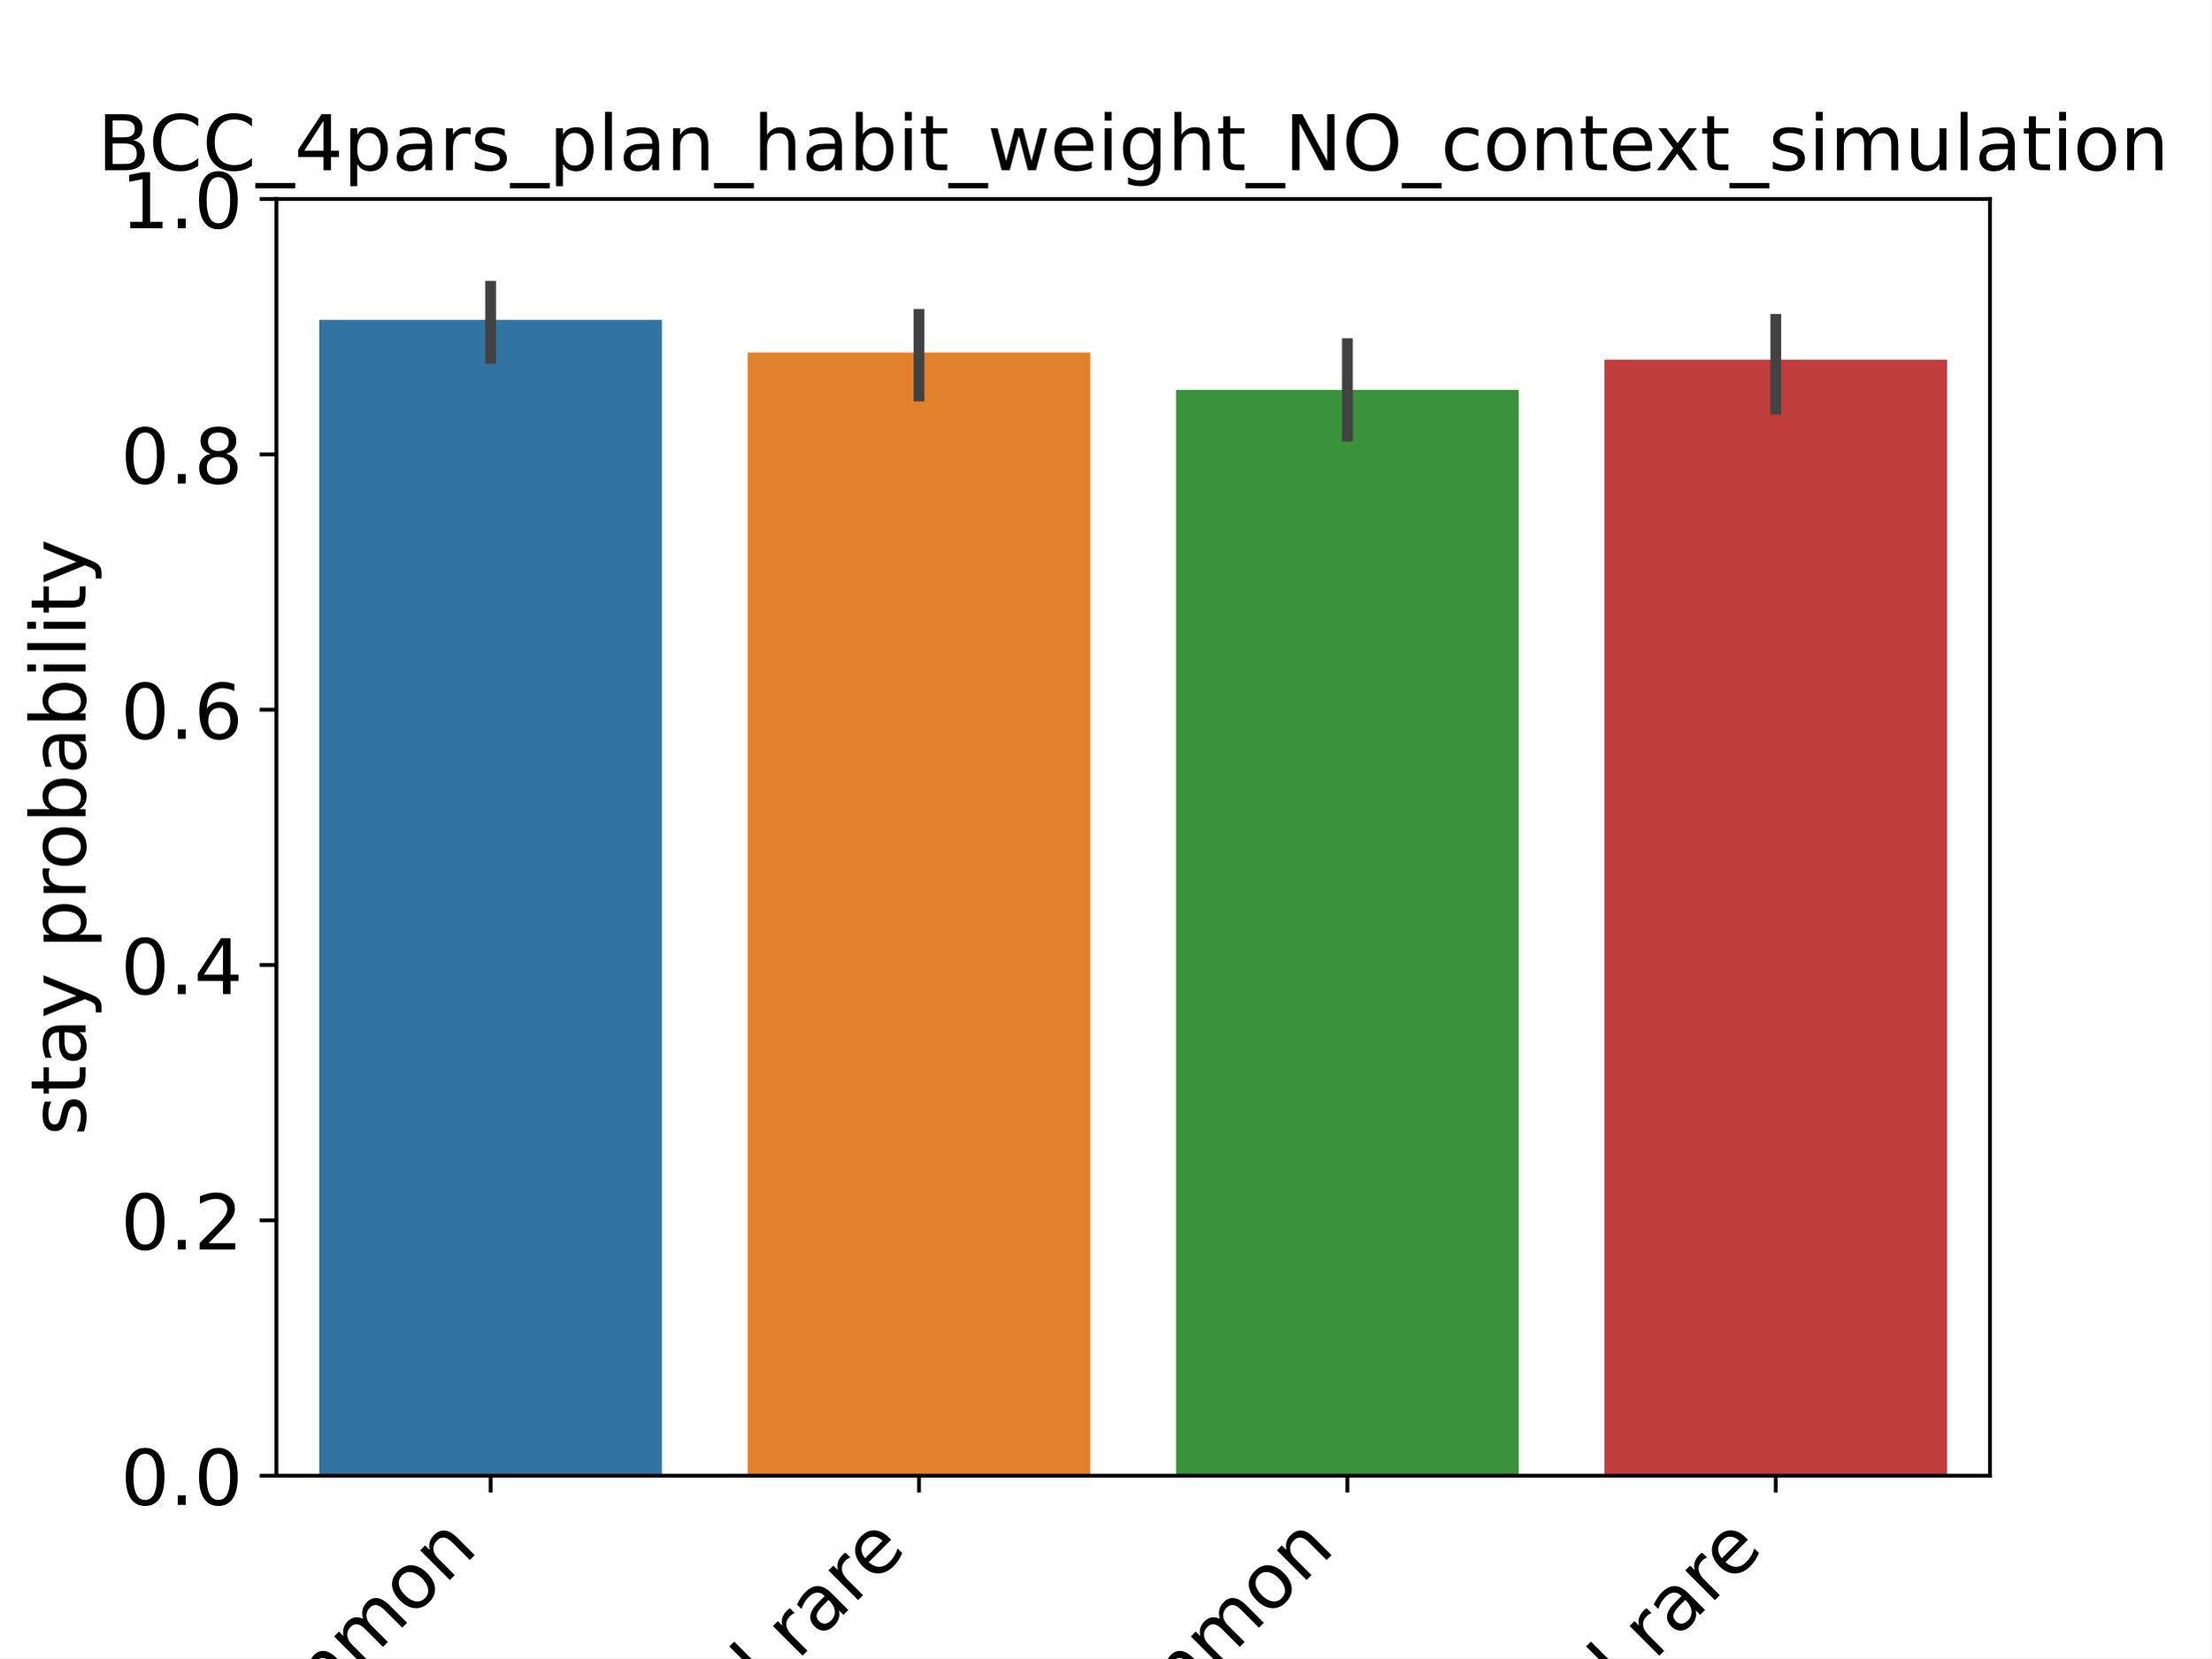
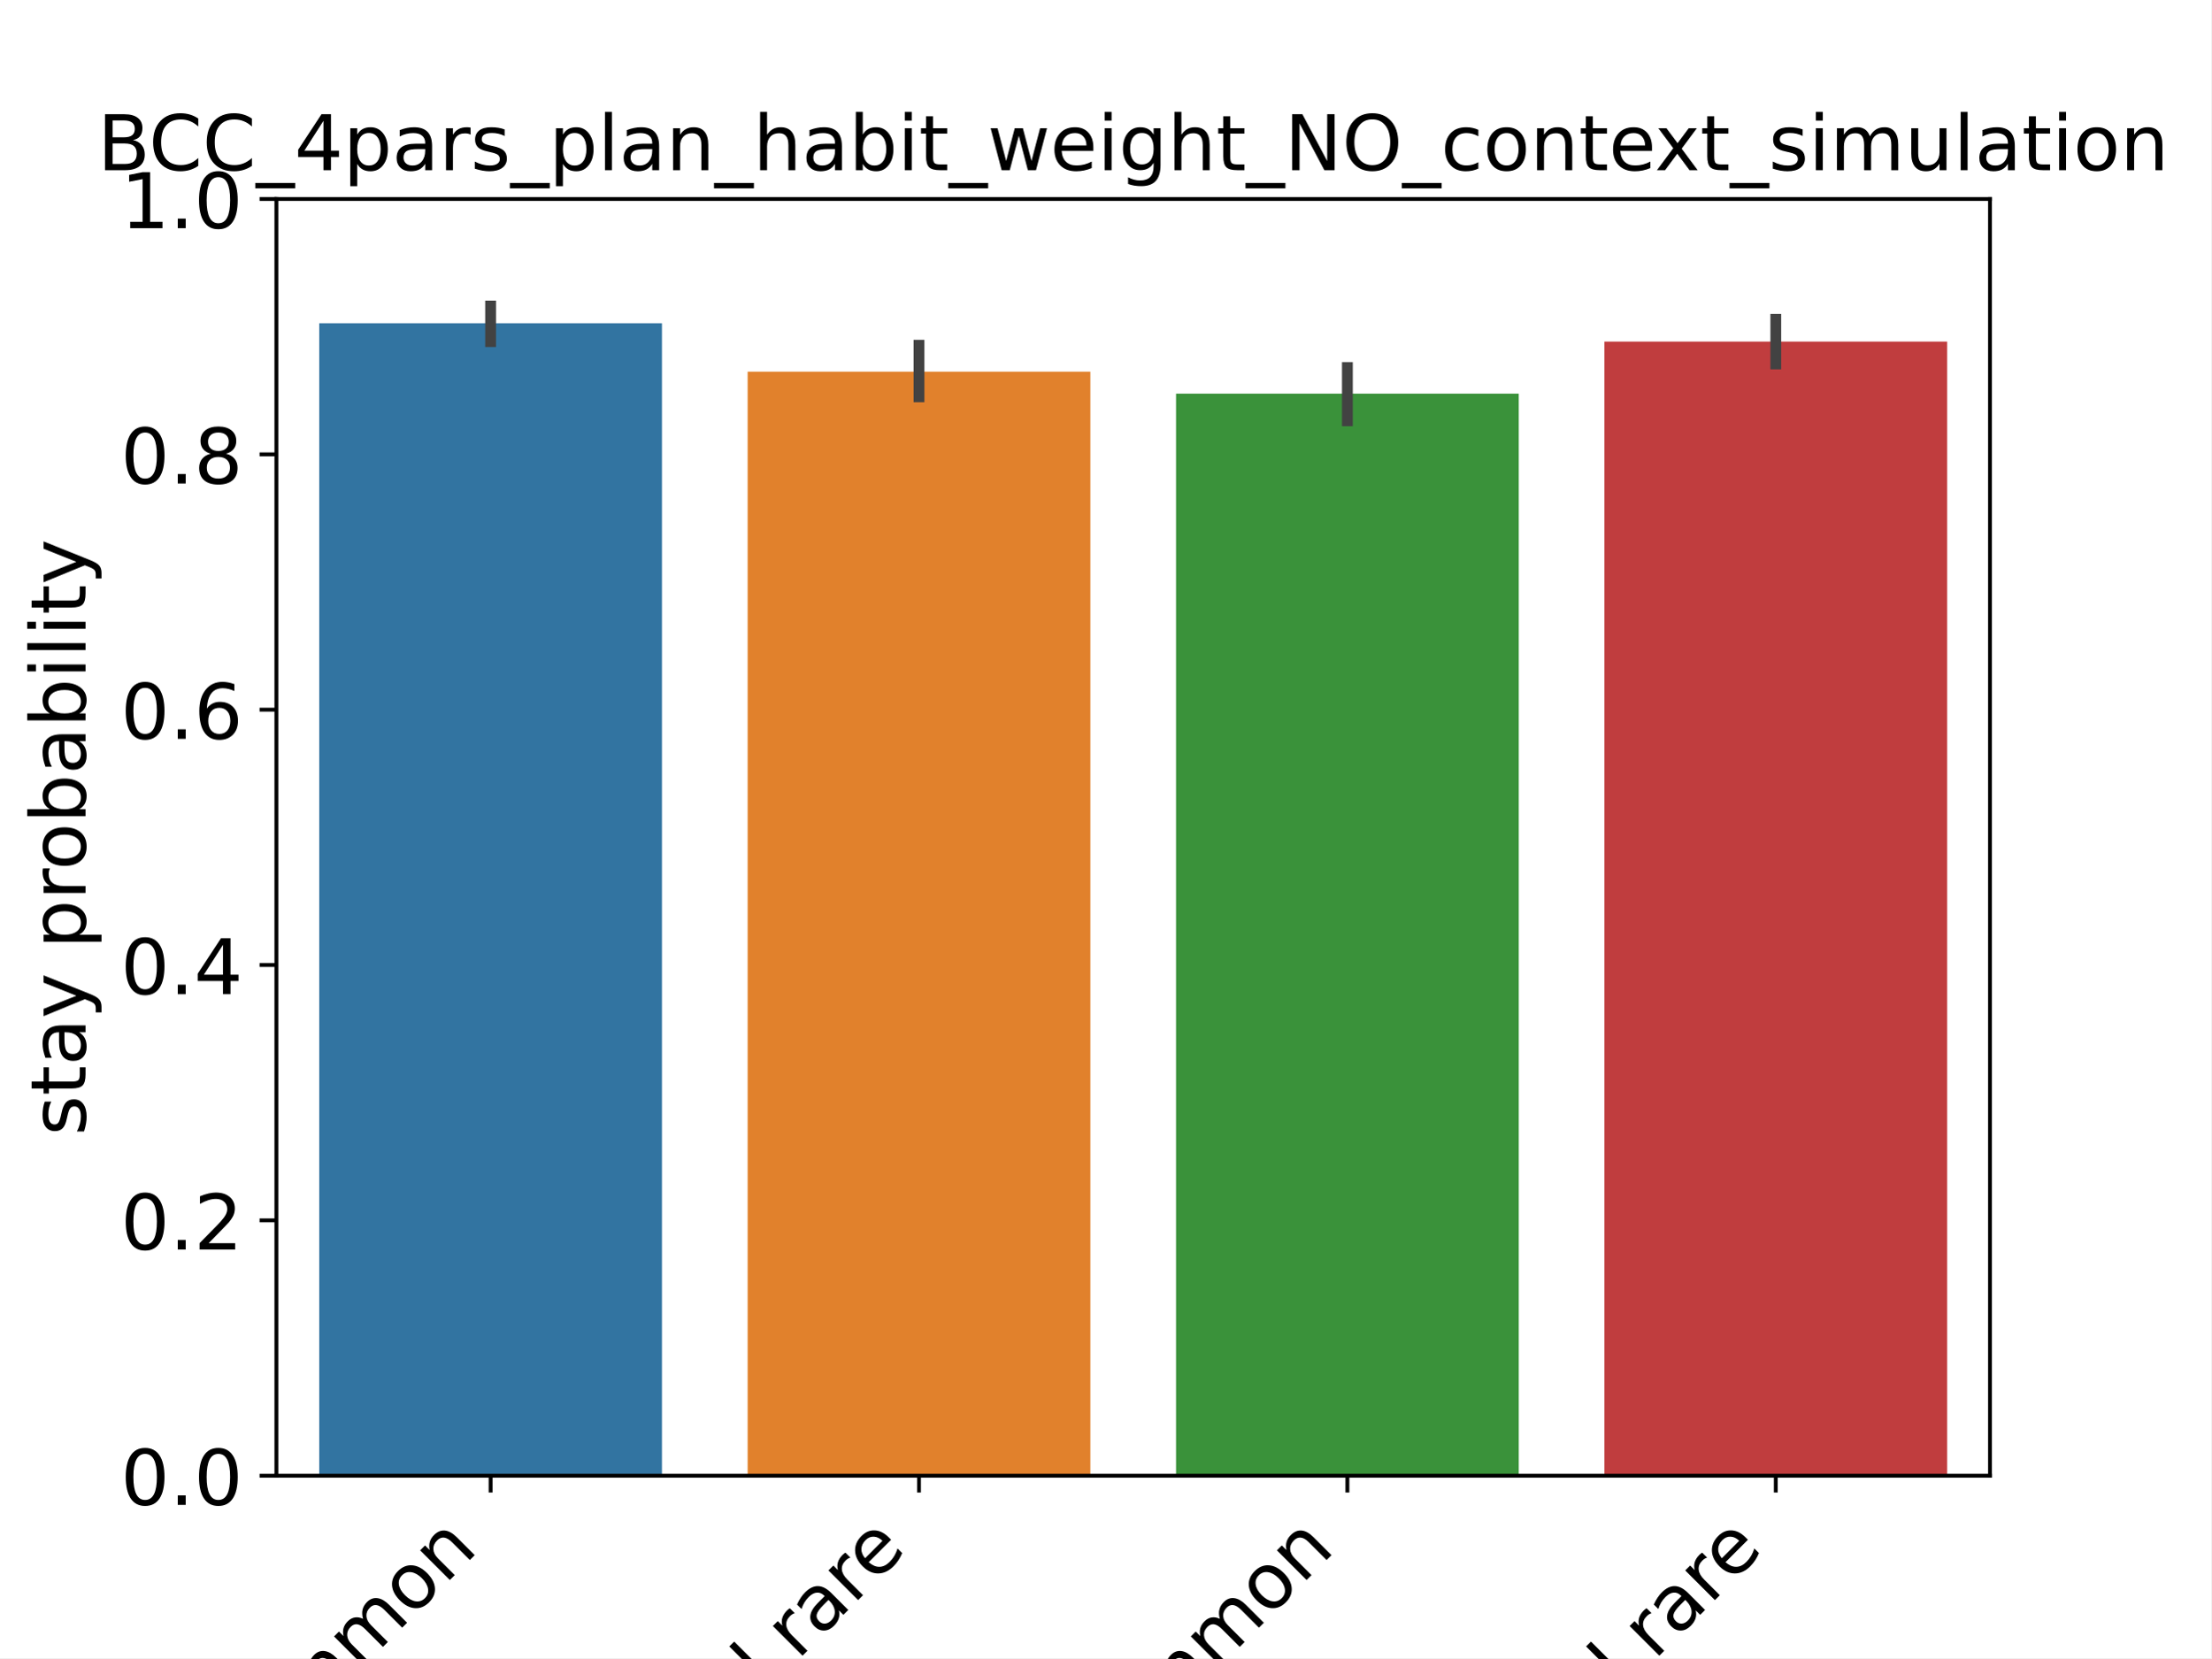
<svg xmlns="http://www.w3.org/2000/svg" xmlns:xlink="http://www.w3.org/1999/xlink" width="460.8pt" height="345.6pt" viewBox="0 0 460.8 345.6" version="1.1">
  <defs>
    <style type="text/css">*{stroke-linejoin: round; stroke-linecap: butt}</style>
  </defs>
  <g id="figure_1">
    <g id="patch_1">
      <path d="M 0 345.6  L 460.8 345.6  L 460.8 0  L 0 0  z " style="fill: #ffffff" />
    </g>
    <g id="axes_1">
      <g id="patch_2">
        <path d="M 57.6 307.584  L 414.72 307.584  L 414.72 41.472  L 57.6 41.472  z " style="fill: #ffffff" />
      </g>
      <g id="patch_3">
-         <path d="M 66.528 307.584  L 137.952 307.584  L 137.952 66.662  L 66.528 66.662  z " clip-path="url(#p5e7fb6815c)" style="fill: #3274a1" />
+         <path d="M 66.528 307.584  L 137.952 307.584  L 137.952 67.372  L 66.528 67.372  z " clip-path="url(#pd2eb6449cd)" style="fill: #3274a1" />
      </g>
      <g id="patch_4">
-         <path d="M 155.808 307.584  L 227.232 307.584  L 227.232 73.474  L 155.808 73.474  z " clip-path="url(#p5e7fb6815c)" style="fill: #e1812c" />
+         <path d="M 155.808 307.584  L 227.232 307.584  L 227.232 77.467  L 155.808 77.467  z " clip-path="url(#pd2eb6449cd)" style="fill: #e1812c" />
      </g>
      <g id="patch_5">
-         <path d="M 245.088 307.584  L 316.512 307.584  L 316.512 81.261  L 245.088 81.261  z " clip-path="url(#p5e7fb6815c)" style="fill: #3a923a" />
+         <path d="M 245.088 307.584  L 316.512 307.584  L 316.512 82.046  L 245.088 82.046  z " clip-path="url(#pd2eb6449cd)" style="fill: #3a923a" />
      </g>
      <g id="patch_6">
-         <path d="M 334.368 307.584  L 405.792 307.584  L 405.792 74.955  L 334.368 74.955  z " clip-path="url(#p5e7fb6815c)" style="fill: #c03d3e" />
+         <path d="M 334.368 307.584  L 405.792 307.584  L 405.792 71.194  L 334.368 71.194  z " clip-path="url(#pd2eb6449cd)" style="fill: #c03d3e" />
      </g>
      <g id="matplotlib.axis_1">
        <g id="xtick_1">
          <g id="line2d_1">
            <defs>
-               <path id="me1d4783d46" d="M 0 0  L 0 3.5  " style="stroke: #000000; stroke-width: 0.8" />
+               <path id="me780923d15" d="M 0 0  L 0 3.5  " style="stroke: #000000; stroke-width: 0.8" />
            </defs>
            <g>
-               <use xlink:href="#me1d4783d46" x="102.24" y="307.584" style="stroke: #000000; stroke-width: 0.8" />
+               <use xlink:href="#me780923d15" x="102.24" y="307.584" style="stroke: #000000; stroke-width: 0.8" />
            </g>
          </g>
          <g id="text_1">
            <g transform="translate(-6.307962 429.3757) rotate(-45) scale(0.16 -0.16)">
              <defs>
                <path id="DejaVuSans-72" d="M 2631 2963  Q 2534 3019 2420 3045  Q 2306 3072 2169 3072  Q 1681 3072 1420 2755  Q 1159 2438 1159 1844  L 1159 0  L 581 0  L 581 3500  L 1159 3500  L 1159 2956  Q 1341 3275 1631 3429  Q 1922 3584 2338 3584  Q 2397 3584 2469 3576  Q 2541 3569 2628 3553  L 2631 2963  z " transform="scale(0.015625)" />
                <path id="DejaVuSans-65" d="M 3597 1894  L 3597 1613  L 953 1613  Q 991 1019 1311 708  Q 1631 397 2203 397  Q 2534 397 2845 478  Q 3156 559 3463 722  L 3463 178  Q 3153 47 2828 -22  Q 2503 -91 2169 -91  Q 1331 -91 842 396  Q 353 884 353 1716  Q 353 2575 817 3079  Q 1281 3584 2069 3584  Q 2775 3584 3186 3129  Q 3597 2675 3597 1894  z M 3022 2063  Q 3016 2534 2758 2815  Q 2500 3097 2075 3097  Q 1594 3097 1305 2825  Q 1016 2553 972 2059  L 3022 2063  z " transform="scale(0.015625)" />
                <path id="DejaVuSans-77" d="M 269 3500  L 844 3500  L 1563 769  L 2278 3500  L 2956 3500  L 3675 769  L 4391 3500  L 4966 3500  L 4050 0  L 3372 0  L 2619 2869  L 1863 0  L 1184 0  L 269 3500  z " transform="scale(0.015625)" />
                <path id="DejaVuSans-61" d="M 2194 1759  Q 1497 1759 1228 1600  Q 959 1441 959 1056  Q 959 750 1161 570  Q 1363 391 1709 391  Q 2188 391 2477 730  Q 2766 1069 2766 1631  L 2766 1759  L 2194 1759  z M 3341 1997  L 3341 0  L 2766 0  L 2766 531  Q 2569 213 2275 61  Q 1981 -91 1556 -91  Q 1019 -91 701 211  Q 384 513 384 1019  Q 384 1609 779 1909  Q 1175 2209 1959 2209  L 2766 2209  L 2766 2266  Q 2766 2663 2505 2880  Q 2244 3097 1772 3097  Q 1472 3097 1187 3025  Q 903 2953 641 2809  L 641 3341  Q 956 3463 1253 3523  Q 1550 3584 1831 3584  Q 2591 3584 2966 3190  Q 3341 2797 3341 1997  z " transform="scale(0.015625)" />
                <path id="DejaVuSans-64" d="M 2906 2969  L 2906 4863  L 3481 4863  L 3481 0  L 2906 0  L 2906 525  Q 2725 213 2448 61  Q 2172 -91 1784 -91  Q 1150 -91 751 415  Q 353 922 353 1747  Q 353 2572 751 3078  Q 1150 3584 1784 3584  Q 2172 3584 2448 3432  Q 2725 3281 2906 2969  z M 947 1747  Q 947 1113 1208 752  Q 1469 391 1925 391  Q 2381 391 2643 752  Q 2906 1113 2906 1747  Q 2906 2381 2643 2742  Q 2381 3103 1925 3103  Q 1469 3103 1208 2742  Q 947 2381 947 1747  z " transform="scale(0.015625)" />
                <path id="DejaVuSans-20" transform="scale(0.015625)" />
                <path id="DejaVuSans-63" d="M 3122 3366  L 3122 2828  Q 2878 2963 2633 3030  Q 2388 3097 2138 3097  Q 1578 3097 1268 2742  Q 959 2388 959 1747  Q 959 1106 1268 751  Q 1578 397 2138 397  Q 2388 397 2633 464  Q 2878 531 3122 666  L 3122 134  Q 2881 22 2623 -34  Q 2366 -91 2075 -91  Q 1284 -91 818 406  Q 353 903 353 1747  Q 353 2603 823 3093  Q 1294 3584 2113 3584  Q 2378 3584 2631 3529  Q 2884 3475 3122 3366  z " transform="scale(0.015625)" />
                <path id="DejaVuSans-6f" d="M 1959 3097  Q 1497 3097 1228 2736  Q 959 2375 959 1747  Q 959 1119 1226 758  Q 1494 397 1959 397  Q 2419 397 2687 759  Q 2956 1122 2956 1747  Q 2956 2369 2687 2733  Q 2419 3097 1959 3097  z M 1959 3584  Q 2709 3584 3137 3096  Q 3566 2609 3566 1747  Q 3566 888 3137 398  Q 2709 -91 1959 -91  Q 1206 -91 779 398  Q 353 888 353 1747  Q 353 2609 779 3096  Q 1206 3584 1959 3584  z " transform="scale(0.015625)" />
                <path id="DejaVuSans-6d" d="M 3328 2828  Q 3544 3216 3844 3400  Q 4144 3584 4550 3584  Q 5097 3584 5394 3201  Q 5691 2819 5691 2113  L 5691 0  L 5113 0  L 5113 2094  Q 5113 2597 4934 2840  Q 4756 3084 4391 3084  Q 3944 3084 3684 2787  Q 3425 2491 3425 1978  L 3425 0  L 2847 0  L 2847 2094  Q 2847 2600 2669 2842  Q 2491 3084 2119 3084  Q 1678 3084 1418 2786  Q 1159 2488 1159 1978  L 1159 0  L 581 0  L 581 3500  L 1159 3500  L 1159 2956  Q 1356 3278 1631 3431  Q 1906 3584 2284 3584  Q 2666 3584 2933 3390  Q 3200 3197 3328 2828  z " transform="scale(0.015625)" />
                <path id="DejaVuSans-6e" d="M 3513 2113  L 3513 0  L 2938 0  L 2938 2094  Q 2938 2591 2744 2837  Q 2550 3084 2163 3084  Q 1697 3084 1428 2787  Q 1159 2491 1159 1978  L 1159 0  L 581 0  L 581 3500  L 1159 3500  L 1159 2956  Q 1366 3272 1645 3428  Q 1925 3584 2291 3584  Q 2894 3584 3203 3211  Q 3513 2838 3513 2113  z " transform="scale(0.015625)" />
              </defs>
              <use xlink:href="#DejaVuSans-72" />
              <use xlink:href="#DejaVuSans-65" transform="translate(38.86328 0)" />
              <use xlink:href="#DejaVuSans-77" transform="translate(100.3867 0)" />
              <use xlink:href="#DejaVuSans-61" transform="translate(182.1738 0)" />
              <use xlink:href="#DejaVuSans-72" transform="translate(243.4531 0)" />
              <use xlink:href="#DejaVuSans-64" transform="translate(282.8164 0)" />
              <use xlink:href="#DejaVuSans-65" transform="translate(346.293 0)" />
              <use xlink:href="#DejaVuSans-64" transform="translate(407.8164 0)" />
              <use xlink:href="#DejaVuSans-20" transform="translate(471.293 0)" />
              <use xlink:href="#DejaVuSans-63" transform="translate(503.0801 0)" />
              <use xlink:href="#DejaVuSans-6f" transform="translate(558.0605 0)" />
              <use xlink:href="#DejaVuSans-6d" transform="translate(619.2422 0)" />
              <use xlink:href="#DejaVuSans-6d" transform="translate(716.6543 0)" />
              <use xlink:href="#DejaVuSans-6f" transform="translate(814.0664 0)" />
              <use xlink:href="#DejaVuSans-6e" transform="translate(875.248 0)" />
            </g>
          </g>
        </g>
        <g id="xtick_2">
          <g id="line2d_2">
            <g>
-               <use xlink:href="#me1d4783d46" x="191.52" y="307.584" style="stroke: #000000; stroke-width: 0.8" />
+               <use xlink:href="#me780923d15" x="191.52" y="307.584" style="stroke: #000000; stroke-width: 0.8" />
            </g>
          </g>
          <g id="text_2">
            <g transform="translate(109.3065 403.0413) rotate(-45) scale(0.16 -0.16)">
              <use xlink:href="#DejaVuSans-72" />
              <use xlink:href="#DejaVuSans-65" transform="translate(38.86328 0)" />
              <use xlink:href="#DejaVuSans-77" transform="translate(100.3867 0)" />
              <use xlink:href="#DejaVuSans-61" transform="translate(182.1738 0)" />
              <use xlink:href="#DejaVuSans-72" transform="translate(243.4531 0)" />
              <use xlink:href="#DejaVuSans-64" transform="translate(282.8164 0)" />
              <use xlink:href="#DejaVuSans-65" transform="translate(346.293 0)" />
              <use xlink:href="#DejaVuSans-64" transform="translate(407.8164 0)" />
              <use xlink:href="#DejaVuSans-20" transform="translate(471.293 0)" />
              <use xlink:href="#DejaVuSans-72" transform="translate(503.0801 0)" />
              <use xlink:href="#DejaVuSans-61" transform="translate(544.1934 0)" />
              <use xlink:href="#DejaVuSans-72" transform="translate(605.4727 0)" />
              <use xlink:href="#DejaVuSans-65" transform="translate(644.3359 0)" />
            </g>
          </g>
        </g>
        <g id="xtick_3">
          <g id="line2d_3">
            <g>
-               <use xlink:href="#me1d4783d46" x="280.8" y="307.584" style="stroke: #000000; stroke-width: 0.8" />
+               <use xlink:href="#me780923d15" x="280.8" y="307.584" style="stroke: #000000; stroke-width: 0.8" />
            </g>
          </g>
          <g id="text_3">
            <g transform="translate(157.9119 443.7158) rotate(-45) scale(0.16 -0.16)">
              <defs>
                <path id="DejaVuSans-75" d="M 544 1381  L 544 3500  L 1119 3500  L 1119 1403  Q 1119 906 1312 657  Q 1506 409 1894 409  Q 2359 409 2629 706  Q 2900 1003 2900 1516  L 2900 3500  L 3475 3500  L 3475 0  L 2900 0  L 2900 538  Q 2691 219 2414 64  Q 2138 -91 1772 -91  Q 1169 -91 856 284  Q 544 659 544 1381  z M 1991 3584  L 1991 3584  z " transform="scale(0.015625)" />
              </defs>
              <use xlink:href="#DejaVuSans-75" />
              <use xlink:href="#DejaVuSans-6e" transform="translate(63.37891 0)" />
              <use xlink:href="#DejaVuSans-72" transform="translate(126.7578 0)" />
              <use xlink:href="#DejaVuSans-65" transform="translate(165.6211 0)" />
              <use xlink:href="#DejaVuSans-77" transform="translate(227.1445 0)" />
              <use xlink:href="#DejaVuSans-61" transform="translate(308.9316 0)" />
              <use xlink:href="#DejaVuSans-72" transform="translate(370.2109 0)" />
              <use xlink:href="#DejaVuSans-64" transform="translate(409.5742 0)" />
              <use xlink:href="#DejaVuSans-65" transform="translate(473.0508 0)" />
              <use xlink:href="#DejaVuSans-64" transform="translate(534.5742 0)" />
              <use xlink:href="#DejaVuSans-20" transform="translate(598.0508 0)" />
              <use xlink:href="#DejaVuSans-63" transform="translate(629.8379 0)" />
              <use xlink:href="#DejaVuSans-6f" transform="translate(684.8184 0)" />
              <use xlink:href="#DejaVuSans-6d" transform="translate(746 0)" />
              <use xlink:href="#DejaVuSans-6d" transform="translate(843.4121 0)" />
              <use xlink:href="#DejaVuSans-6f" transform="translate(940.8242 0)" />
              <use xlink:href="#DejaVuSans-6e" transform="translate(1002.006 0)" />
            </g>
          </g>
        </g>
        <g id="xtick_4">
          <g id="line2d_4">
            <g>
-               <use xlink:href="#me1d4783d46" x="370.08" y="307.584" style="stroke: #000000; stroke-width: 0.8" />
+               <use xlink:href="#me780923d15" x="370.08" y="307.584" style="stroke: #000000; stroke-width: 0.8" />
            </g>
          </g>
          <g id="text_4">
            <g transform="translate(273.5263 417.3814) rotate(-45) scale(0.16 -0.16)">
              <use xlink:href="#DejaVuSans-75" />
              <use xlink:href="#DejaVuSans-6e" transform="translate(63.37891 0)" />
              <use xlink:href="#DejaVuSans-72" transform="translate(126.7578 0)" />
              <use xlink:href="#DejaVuSans-65" transform="translate(165.6211 0)" />
              <use xlink:href="#DejaVuSans-77" transform="translate(227.1445 0)" />
              <use xlink:href="#DejaVuSans-61" transform="translate(308.9316 0)" />
              <use xlink:href="#DejaVuSans-72" transform="translate(370.2109 0)" />
              <use xlink:href="#DejaVuSans-64" transform="translate(409.5742 0)" />
              <use xlink:href="#DejaVuSans-65" transform="translate(473.0508 0)" />
              <use xlink:href="#DejaVuSans-64" transform="translate(534.5742 0)" />
              <use xlink:href="#DejaVuSans-20" transform="translate(598.0508 0)" />
              <use xlink:href="#DejaVuSans-72" transform="translate(629.8379 0)" />
              <use xlink:href="#DejaVuSans-61" transform="translate(670.9512 0)" />
              <use xlink:href="#DejaVuSans-72" transform="translate(732.2305 0)" />
              <use xlink:href="#DejaVuSans-65" transform="translate(771.0938 0)" />
            </g>
          </g>
        </g>
      </g>
      <g id="matplotlib.axis_2">
        <g id="ytick_1">
          <g id="line2d_5">
            <defs>
-               <path id="md87e91833e" d="M 0 0  L -3.5 0  " style="stroke: #000000; stroke-width: 0.8" />
+               <path id="m65693846b4" d="M 0 0  L -3.5 0  " style="stroke: #000000; stroke-width: 0.8" />
            </defs>
            <g>
-               <use xlink:href="#md87e91833e" x="57.6" y="307.584" style="stroke: #000000; stroke-width: 0.8" />
+               <use xlink:href="#m65693846b4" x="57.6" y="307.584" style="stroke: #000000; stroke-width: 0.8" />
            </g>
          </g>
          <g id="text_5">
            <g transform="translate(25.155 313.6628) scale(0.16 -0.16)">
              <defs>
                <path id="DejaVuSans-30" d="M 2034 4250  Q 1547 4250 1301 3770  Q 1056 3291 1056 2328  Q 1056 1369 1301 889  Q 1547 409 2034 409  Q 2525 409 2770 889  Q 3016 1369 3016 2328  Q 3016 3291 2770 3770  Q 2525 4250 2034 4250  z M 2034 4750  Q 2819 4750 3233 4129  Q 3647 3509 3647 2328  Q 3647 1150 3233 529  Q 2819 -91 2034 -91  Q 1250 -91 836 529  Q 422 1150 422 2328  Q 422 3509 836 4129  Q 1250 4750 2034 4750  z " transform="scale(0.015625)" />
                <path id="DejaVuSans-2e" d="M 684 794  L 1344 794  L 1344 0  L 684 0  L 684 794  z " transform="scale(0.015625)" />
              </defs>
              <use xlink:href="#DejaVuSans-30" />
              <use xlink:href="#DejaVuSans-2e" transform="translate(63.62305 0)" />
              <use xlink:href="#DejaVuSans-30" transform="translate(95.41016 0)" />
            </g>
          </g>
        </g>
        <g id="ytick_2">
          <g id="line2d_6">
            <g>
-               <use xlink:href="#md87e91833e" x="57.6" y="254.362" style="stroke: #000000; stroke-width: 0.8" />
+               <use xlink:href="#m65693846b4" x="57.6" y="254.362" style="stroke: #000000; stroke-width: 0.8" />
            </g>
          </g>
          <g id="text_6">
            <g transform="translate(25.155 260.4403) scale(0.16 -0.16)">
              <defs>
                <path id="DejaVuSans-32" d="M 1228 531  L 3431 531  L 3431 0  L 469 0  L 469 531  Q 828 903 1448 1529  Q 2069 2156 2228 2338  Q 2531 2678 2651 2914  Q 2772 3150 2772 3378  Q 2772 3750 2511 3984  Q 2250 4219 1831 4219  Q 1534 4219 1204 4116  Q 875 4013 500 3803  L 500 4441  Q 881 4594 1212 4672  Q 1544 4750 1819 4750  Q 2544 4750 2975 4387  Q 3406 4025 3406 3419  Q 3406 3131 3298 2873  Q 3191 2616 2906 2266  Q 2828 2175 2409 1742  Q 1991 1309 1228 531  z " transform="scale(0.015625)" />
              </defs>
              <use xlink:href="#DejaVuSans-30" />
              <use xlink:href="#DejaVuSans-2e" transform="translate(63.62305 0)" />
              <use xlink:href="#DejaVuSans-32" transform="translate(95.41016 0)" />
            </g>
          </g>
        </g>
        <g id="ytick_3">
          <g id="line2d_7">
            <g>
-               <use xlink:href="#md87e91833e" x="57.6" y="201.139" style="stroke: #000000; stroke-width: 0.8" />
+               <use xlink:href="#m65693846b4" x="57.6" y="201.139" style="stroke: #000000; stroke-width: 0.8" />
            </g>
          </g>
          <g id="text_7">
            <g transform="translate(25.155 207.2179) scale(0.16 -0.16)">
              <defs>
                <path id="DejaVuSans-34" d="M 2419 4116  L 825 1625  L 2419 1625  L 2419 4116  z M 2253 4666  L 3047 4666  L 3047 1625  L 3713 1625  L 3713 1100  L 3047 1100  L 3047 0  L 2419 0  L 2419 1100  L 313 1100  L 313 1709  L 2253 4666  z " transform="scale(0.015625)" />
              </defs>
              <use xlink:href="#DejaVuSans-30" />
              <use xlink:href="#DejaVuSans-2e" transform="translate(63.62305 0)" />
              <use xlink:href="#DejaVuSans-34" transform="translate(95.41016 0)" />
            </g>
          </g>
        </g>
        <g id="ytick_4">
          <g id="line2d_8">
            <g>
-               <use xlink:href="#md87e91833e" x="57.6" y="147.917" style="stroke: #000000; stroke-width: 0.8" />
+               <use xlink:href="#m65693846b4" x="57.6" y="147.917" style="stroke: #000000; stroke-width: 0.8" />
            </g>
          </g>
          <g id="text_8">
            <g transform="translate(25.155 153.9955) scale(0.16 -0.16)">
              <defs>
                <path id="DejaVuSans-36" d="M 2113 2584  Q 1688 2584 1439 2293  Q 1191 2003 1191 1497  Q 1191 994 1439 701  Q 1688 409 2113 409  Q 2538 409 2786 701  Q 3034 994 3034 1497  Q 3034 2003 2786 2293  Q 2538 2584 2113 2584  z M 3366 4563  L 3366 3988  Q 3128 4100 2886 4159  Q 2644 4219 2406 4219  Q 1781 4219 1451 3797  Q 1122 3375 1075 2522  Q 1259 2794 1537 2939  Q 1816 3084 2150 3084  Q 2853 3084 3261 2657  Q 3669 2231 3669 1497  Q 3669 778 3244 343  Q 2819 -91 2113 -91  Q 1303 -91 875 529  Q 447 1150 447 2328  Q 447 3434 972 4092  Q 1497 4750 2381 4750  Q 2619 4750 2861 4703  Q 3103 4656 3366 4563  z " transform="scale(0.015625)" />
              </defs>
              <use xlink:href="#DejaVuSans-30" />
              <use xlink:href="#DejaVuSans-2e" transform="translate(63.62305 0)" />
              <use xlink:href="#DejaVuSans-36" transform="translate(95.41016 0)" />
            </g>
          </g>
        </g>
        <g id="ytick_5">
          <g id="line2d_9">
            <g>
-               <use xlink:href="#md87e91833e" x="57.6" y="94.694" style="stroke: #000000; stroke-width: 0.8" />
+               <use xlink:href="#m65693846b4" x="57.6" y="94.694" style="stroke: #000000; stroke-width: 0.8" />
            </g>
          </g>
          <g id="text_9">
            <g transform="translate(25.155 100.7731) scale(0.16 -0.16)">
              <defs>
                <path id="DejaVuSans-38" d="M 2034 2216  Q 1584 2216 1326 1975  Q 1069 1734 1069 1313  Q 1069 891 1326 650  Q 1584 409 2034 409  Q 2484 409 2743 651  Q 3003 894 3003 1313  Q 3003 1734 2745 1975  Q 2488 2216 2034 2216  z M 1403 2484  Q 997 2584 770 2862  Q 544 3141 544 3541  Q 544 4100 942 4425  Q 1341 4750 2034 4750  Q 2731 4750 3128 4425  Q 3525 4100 3525 3541  Q 3525 3141 3298 2862  Q 3072 2584 2669 2484  Q 3125 2378 3379 2068  Q 3634 1759 3634 1313  Q 3634 634 3220 271  Q 2806 -91 2034 -91  Q 1263 -91 848 271  Q 434 634 434 1313  Q 434 1759 690 2068  Q 947 2378 1403 2484  z M 1172 3481  Q 1172 3119 1398 2916  Q 1625 2713 2034 2713  Q 2441 2713 2670 2916  Q 2900 3119 2900 3481  Q 2900 3844 2670 4047  Q 2441 4250 2034 4250  Q 1625 4250 1398 4047  Q 1172 3844 1172 3481  z " transform="scale(0.015625)" />
              </defs>
              <use xlink:href="#DejaVuSans-30" />
              <use xlink:href="#DejaVuSans-2e" transform="translate(63.62305 0)" />
              <use xlink:href="#DejaVuSans-38" transform="translate(95.41016 0)" />
            </g>
          </g>
        </g>
        <g id="ytick_6">
          <g id="line2d_10">
            <g>
-               <use xlink:href="#md87e91833e" x="57.6" y="41.472" style="stroke: #000000; stroke-width: 0.8" />
+               <use xlink:href="#m65693846b4" x="57.6" y="41.472" style="stroke: #000000; stroke-width: 0.8" />
            </g>
          </g>
          <g id="text_10">
            <g transform="translate(25.155 47.55075) scale(0.16 -0.16)">
              <defs>
                <path id="DejaVuSans-31" d="M 794 531  L 1825 531  L 1825 4091  L 703 3866  L 703 4441  L 1819 4666  L 2450 4666  L 2450 531  L 3481 531  L 3481 0  L 794 0  L 794 531  z " transform="scale(0.015625)" />
              </defs>
              <use xlink:href="#DejaVuSans-31" />
              <use xlink:href="#DejaVuSans-2e" transform="translate(63.62305 0)" />
              <use xlink:href="#DejaVuSans-30" transform="translate(95.41016 0)" />
            </g>
          </g>
        </g>
        <g id="text_11">
          <g transform="translate(17.8275 236.693) rotate(-90) scale(0.16 -0.16)">
            <defs>
              <path id="DejaVuSans-73" d="M 2834 3397  L 2834 2853  Q 2591 2978 2328 3040  Q 2066 3103 1784 3103  Q 1356 3103 1142 2972  Q 928 2841 928 2578  Q 928 2378 1081 2264  Q 1234 2150 1697 2047  L 1894 2003  Q 2506 1872 2764 1633  Q 3022 1394 3022 966  Q 3022 478 2636 193  Q 2250 -91 1575 -91  Q 1294 -91 989 -36  Q 684 19 347 128  L 347 722  Q 666 556 975 473  Q 1284 391 1588 391  Q 1994 391 2212 530  Q 2431 669 2431 922  Q 2431 1156 2273 1281  Q 2116 1406 1581 1522  L 1381 1569  Q 847 1681 609 1914  Q 372 2147 372 2553  Q 372 3047 722 3315  Q 1072 3584 1716 3584  Q 2034 3584 2315 3537  Q 2597 3491 2834 3397  z " transform="scale(0.015625)" />
              <path id="DejaVuSans-74" d="M 1172 4494  L 1172 3500  L 2356 3500  L 2356 3053  L 1172 3053  L 1172 1153  Q 1172 725 1289 603  Q 1406 481 1766 481  L 2356 481  L 2356 0  L 1766 0  Q 1100 0 847 248  Q 594 497 594 1153  L 594 3053  L 172 3053  L 172 3500  L 594 3500  L 594 4494  L 1172 4494  z " transform="scale(0.015625)" />
              <path id="DejaVuSans-79" d="M 2059 -325  Q 1816 -950 1584 -1140  Q 1353 -1331 966 -1331  L 506 -1331  L 506 -850  L 844 -850  Q 1081 -850 1212 -737  Q 1344 -625 1503 -206  L 1606 56  L 191 3500  L 800 3500  L 1894 763  L 2988 3500  L 3597 3500  L 2059 -325  z " transform="scale(0.015625)" />
              <path id="DejaVuSans-70" d="M 1159 525  L 1159 -1331  L 581 -1331  L 581 3500  L 1159 3500  L 1159 2969  Q 1341 3281 1617 3432  Q 1894 3584 2278 3584  Q 2916 3584 3314 3078  Q 3713 2572 3713 1747  Q 3713 922 3314 415  Q 2916 -91 2278 -91  Q 1894 -91 1617 61  Q 1341 213 1159 525  z M 3116 1747  Q 3116 2381 2855 2742  Q 2594 3103 2138 3103  Q 1681 3103 1420 2742  Q 1159 2381 1159 1747  Q 1159 1113 1420 752  Q 1681 391 2138 391  Q 2594 391 2855 752  Q 3116 1113 3116 1747  z " transform="scale(0.015625)" />
              <path id="DejaVuSans-62" d="M 3116 1747  Q 3116 2381 2855 2742  Q 2594 3103 2138 3103  Q 1681 3103 1420 2742  Q 1159 2381 1159 1747  Q 1159 1113 1420 752  Q 1681 391 2138 391  Q 2594 391 2855 752  Q 3116 1113 3116 1747  z M 1159 2969  Q 1341 3281 1617 3432  Q 1894 3584 2278 3584  Q 2916 3584 3314 3078  Q 3713 2572 3713 1747  Q 3713 922 3314 415  Q 2916 -91 2278 -91  Q 1894 -91 1617 61  Q 1341 213 1159 525  L 1159 0  L 581 0  L 581 4863  L 1159 4863  L 1159 2969  z " transform="scale(0.015625)" />
              <path id="DejaVuSans-69" d="M 603 3500  L 1178 3500  L 1178 0  L 603 0  L 603 3500  z M 603 4863  L 1178 4863  L 1178 4134  L 603 4134  L 603 4863  z " transform="scale(0.015625)" />
              <path id="DejaVuSans-6c" d="M 603 4863  L 1178 4863  L 1178 0  L 603 0  L 603 4863  z " transform="scale(0.015625)" />
            </defs>
            <use xlink:href="#DejaVuSans-73" />
            <use xlink:href="#DejaVuSans-74" transform="translate(52.09961 0)" />
            <use xlink:href="#DejaVuSans-61" transform="translate(91.30859 0)" />
            <use xlink:href="#DejaVuSans-79" transform="translate(152.5879 0)" />
            <use xlink:href="#DejaVuSans-20" transform="translate(211.7676 0)" />
            <use xlink:href="#DejaVuSans-70" transform="translate(243.5547 0)" />
            <use xlink:href="#DejaVuSans-72" transform="translate(307.0312 0)" />
            <use xlink:href="#DejaVuSans-6f" transform="translate(345.8945 0)" />
            <use xlink:href="#DejaVuSans-62" transform="translate(407.0762 0)" />
            <use xlink:href="#DejaVuSans-61" transform="translate(470.5527 0)" />
            <use xlink:href="#DejaVuSans-62" transform="translate(531.832 0)" />
            <use xlink:href="#DejaVuSans-69" transform="translate(595.3086 0)" />
            <use xlink:href="#DejaVuSans-6c" transform="translate(623.0918 0)" />
            <use xlink:href="#DejaVuSans-69" transform="translate(650.875 0)" />
            <use xlink:href="#DejaVuSans-74" transform="translate(678.6582 0)" />
            <use xlink:href="#DejaVuSans-79" transform="translate(717.8672 0)" />
          </g>
        </g>
      </g>
      <g id="line2d_11">
-         <path d="M 102.24 74.683  L 102.24 59.667  " clip-path="url(#p5e7fb6815c)" style="fill: none; stroke: #424242; stroke-width: 2.25; stroke-linecap: square" />
+         <path d="M 102.24 71.196  L 102.24 63.788  " clip-path="url(#pd2eb6449cd)" style="fill: none; stroke: #424242; stroke-width: 2.25; stroke-linecap: square" />
      </g>
      <g id="line2d_12">
-         <path d="M 191.52 82.538  L 191.52 65.527  " clip-path="url(#p5e7fb6815c)" style="fill: none; stroke: #424242; stroke-width: 2.25; stroke-linecap: square" />
+         <path d="M 191.52 82.709  L 191.52 71.959  " clip-path="url(#pd2eb6449cd)" style="fill: none; stroke: #424242; stroke-width: 2.25; stroke-linecap: square" />
      </g>
      <g id="line2d_13">
-         <path d="M 280.8 90.908  L 280.8 71.627  " clip-path="url(#p5e7fb6815c)" style="fill: none; stroke: #424242; stroke-width: 2.25; stroke-linecap: square" />
+         <path d="M 280.8 87.709  L 280.8 76.602  " clip-path="url(#pd2eb6449cd)" style="fill: none; stroke: #424242; stroke-width: 2.25; stroke-linecap: square" />
      </g>
      <g id="line2d_14">
-         <path d="M 370.08 85.274  L 370.08 66.575  " clip-path="url(#p5e7fb6815c)" style="fill: none; stroke: #424242; stroke-width: 2.25; stroke-linecap: square" />
+         <path d="M 370.08 75.854  L 370.08 66.558  " clip-path="url(#pd2eb6449cd)" style="fill: none; stroke: #424242; stroke-width: 2.25; stroke-linecap: square" />
      </g>
      <g id="patch_7">
        <path d="M 57.6 307.584  L 57.6 41.472  " style="fill: none; stroke: #000000; stroke-width: 0.8; stroke-linejoin: miter; stroke-linecap: square" />
      </g>
      <g id="patch_8">
        <path d="M 414.72 307.584  L 414.72 41.472  " style="fill: none; stroke: #000000; stroke-width: 0.8; stroke-linejoin: miter; stroke-linecap: square" />
      </g>
      <g id="patch_9">
        <path d="M 57.6 307.584  L 414.72 307.584  " style="fill: none; stroke: #000000; stroke-width: 0.8; stroke-linejoin: miter; stroke-linecap: square" />
      </g>
      <g id="patch_10">
        <path d="M 57.6 41.472  L 414.72 41.472  " style="fill: none; stroke: #000000; stroke-width: 0.8; stroke-linejoin: miter; stroke-linecap: square" />
      </g>
      <g id="text_12">
        <g transform="translate(20.3175 35.472) scale(0.16 -0.16)">
          <defs>
            <path id="DejaVuSans-42" d="M 1259 2228  L 1259 519  L 2272 519  Q 2781 519 3026 730  Q 3272 941 3272 1375  Q 3272 1813 3026 2020  Q 2781 2228 2272 2228  L 1259 2228  z M 1259 4147  L 1259 2741  L 2194 2741  Q 2656 2741 2882 2914  Q 3109 3088 3109 3444  Q 3109 3797 2882 3972  Q 2656 4147 2194 4147  L 1259 4147  z M 628 4666  L 2241 4666  Q 2963 4666 3353 4366  Q 3744 4066 3744 3513  Q 3744 3084 3544 2831  Q 3344 2578 2956 2516  Q 3422 2416 3680 2098  Q 3938 1781 3938 1306  Q 3938 681 3513 340  Q 3088 0 2303 0  L 628 0  L 628 4666  z " transform="scale(0.015625)" />
            <path id="DejaVuSans-43" d="M 4122 4306  L 4122 3641  Q 3803 3938 3442 4084  Q 3081 4231 2675 4231  Q 1875 4231 1450 3742  Q 1025 3253 1025 2328  Q 1025 1406 1450 917  Q 1875 428 2675 428  Q 3081 428 3442 575  Q 3803 722 4122 1019  L 4122 359  Q 3791 134 3420 21  Q 3050 -91 2638 -91  Q 1578 -91 968 557  Q 359 1206 359 2328  Q 359 3453 968 4101  Q 1578 4750 2638 4750  Q 3056 4750 3426 4639  Q 3797 4528 4122 4306  z " transform="scale(0.015625)" />
            <path id="DejaVuSans-5f" d="M 3263 -1063  L 3263 -1509  L -63 -1509  L -63 -1063  L 3263 -1063  z " transform="scale(0.015625)" />
            <path id="DejaVuSans-68" d="M 3513 2113  L 3513 0  L 2938 0  L 2938 2094  Q 2938 2591 2744 2837  Q 2550 3084 2163 3084  Q 1697 3084 1428 2787  Q 1159 2491 1159 1978  L 1159 0  L 581 0  L 581 4863  L 1159 4863  L 1159 2956  Q 1366 3272 1645 3428  Q 1925 3584 2291 3584  Q 2894 3584 3203 3211  Q 3513 2838 3513 2113  z " transform="scale(0.015625)" />
            <path id="DejaVuSans-67" d="M 2906 1791  Q 2906 2416 2648 2759  Q 2391 3103 1925 3103  Q 1463 3103 1205 2759  Q 947 2416 947 1791  Q 947 1169 1205 825  Q 1463 481 1925 481  Q 2391 481 2648 825  Q 2906 1169 2906 1791  z M 3481 434  Q 3481 -459 3084 -895  Q 2688 -1331 1869 -1331  Q 1566 -1331 1297 -1286  Q 1028 -1241 775 -1147  L 775 -588  Q 1028 -725 1275 -790  Q 1522 -856 1778 -856  Q 2344 -856 2625 -561  Q 2906 -266 2906 331  L 2906 616  Q 2728 306 2450 153  Q 2172 0 1784 0  Q 1141 0 747 490  Q 353 981 353 1791  Q 353 2603 747 3093  Q 1141 3584 1784 3584  Q 2172 3584 2450 3431  Q 2728 3278 2906 2969  L 2906 3500  L 3481 3500  L 3481 434  z " transform="scale(0.015625)" />
            <path id="DejaVuSans-4e" d="M 628 4666  L 1478 4666  L 3547 763  L 3547 4666  L 4159 4666  L 4159 0  L 3309 0  L 1241 3903  L 1241 0  L 628 0  L 628 4666  z " transform="scale(0.015625)" />
            <path id="DejaVuSans-4f" d="M 2522 4238  Q 1834 4238 1429 3725  Q 1025 3213 1025 2328  Q 1025 1447 1429 934  Q 1834 422 2522 422  Q 3209 422 3611 934  Q 4013 1447 4013 2328  Q 4013 3213 3611 3725  Q 3209 4238 2522 4238  z M 2522 4750  Q 3503 4750 4090 4092  Q 4678 3434 4678 2328  Q 4678 1225 4090 567  Q 3503 -91 2522 -91  Q 1538 -91 948 565  Q 359 1222 359 2328  Q 359 3434 948 4092  Q 1538 4750 2522 4750  z " transform="scale(0.015625)" />
            <path id="DejaVuSans-78" d="M 3513 3500  L 2247 1797  L 3578 0  L 2900 0  L 1881 1375  L 863 0  L 184 0  L 1544 1831  L 300 3500  L 978 3500  L 1906 2253  L 2834 3500  L 3513 3500  z " transform="scale(0.015625)" />
          </defs>
          <use xlink:href="#DejaVuSans-42" />
          <use xlink:href="#DejaVuSans-43" transform="translate(66.85352 0)" />
          <use xlink:href="#DejaVuSans-43" transform="translate(136.6777 0)" />
          <use xlink:href="#DejaVuSans-5f" transform="translate(206.502 0)" />
          <use xlink:href="#DejaVuSans-34" transform="translate(256.502 0)" />
          <use xlink:href="#DejaVuSans-70" transform="translate(320.125 0)" />
          <use xlink:href="#DejaVuSans-61" transform="translate(383.6016 0)" />
          <use xlink:href="#DejaVuSans-72" transform="translate(444.8809 0)" />
          <use xlink:href="#DejaVuSans-73" transform="translate(485.9941 0)" />
          <use xlink:href="#DejaVuSans-5f" transform="translate(538.0938 0)" />
          <use xlink:href="#DejaVuSans-70" transform="translate(588.0938 0)" />
          <use xlink:href="#DejaVuSans-6c" transform="translate(651.5703 0)" />
          <use xlink:href="#DejaVuSans-61" transform="translate(679.3535 0)" />
          <use xlink:href="#DejaVuSans-6e" transform="translate(740.6328 0)" />
          <use xlink:href="#DejaVuSans-5f" transform="translate(804.0117 0)" />
          <use xlink:href="#DejaVuSans-68" transform="translate(854.0117 0)" />
          <use xlink:href="#DejaVuSans-61" transform="translate(917.3906 0)" />
          <use xlink:href="#DejaVuSans-62" transform="translate(978.6699 0)" />
          <use xlink:href="#DejaVuSans-69" transform="translate(1042.146 0)" />
          <use xlink:href="#DejaVuSans-74" transform="translate(1069.93 0)" />
          <use xlink:href="#DejaVuSans-5f" transform="translate(1109.139 0)" />
          <use xlink:href="#DejaVuSans-77" transform="translate(1159.139 0)" />
          <use xlink:href="#DejaVuSans-65" transform="translate(1240.926 0)" />
          <use xlink:href="#DejaVuSans-69" transform="translate(1302.449 0)" />
          <use xlink:href="#DejaVuSans-67" transform="translate(1330.232 0)" />
          <use xlink:href="#DejaVuSans-68" transform="translate(1393.709 0)" />
          <use xlink:href="#DejaVuSans-74" transform="translate(1457.088 0)" />
          <use xlink:href="#DejaVuSans-5f" transform="translate(1496.297 0)" />
          <use xlink:href="#DejaVuSans-4e" transform="translate(1546.297 0)" />
          <use xlink:href="#DejaVuSans-4f" transform="translate(1621.102 0)" />
          <use xlink:href="#DejaVuSans-5f" transform="translate(1699.812 0)" />
          <use xlink:href="#DejaVuSans-63" transform="translate(1749.812 0)" />
          <use xlink:href="#DejaVuSans-6f" transform="translate(1804.793 0)" />
          <use xlink:href="#DejaVuSans-6e" transform="translate(1865.975 0)" />
          <use xlink:href="#DejaVuSans-74" transform="translate(1929.354 0)" />
          <use xlink:href="#DejaVuSans-65" transform="translate(1968.562 0)" />
          <use xlink:href="#DejaVuSans-78" transform="translate(2028.336 0)" />
          <use xlink:href="#DejaVuSans-74" transform="translate(2087.516 0)" />
          <use xlink:href="#DejaVuSans-5f" transform="translate(2126.725 0)" />
          <use xlink:href="#DejaVuSans-73" transform="translate(2176.725 0)" />
          <use xlink:href="#DejaVuSans-69" transform="translate(2228.824 0)" />
          <use xlink:href="#DejaVuSans-6d" transform="translate(2256.607 0)" />
          <use xlink:href="#DejaVuSans-75" transform="translate(2354.02 0)" />
          <use xlink:href="#DejaVuSans-6c" transform="translate(2417.398 0)" />
          <use xlink:href="#DejaVuSans-61" transform="translate(2445.182 0)" />
          <use xlink:href="#DejaVuSans-74" transform="translate(2506.461 0)" />
          <use xlink:href="#DejaVuSans-69" transform="translate(2545.67 0)" />
          <use xlink:href="#DejaVuSans-6f" transform="translate(2573.453 0)" />
          <use xlink:href="#DejaVuSans-6e" transform="translate(2634.635 0)" />
        </g>
      </g>
    </g>
  </g>
  <defs>
-     <clipPath id="p5e7fb6815c">
+     <clipPath id="pd2eb6449cd">
      <rect x="57.6" y="41.472" width="357.12" height="266.112" />
    </clipPath>
  </defs>
</svg>
